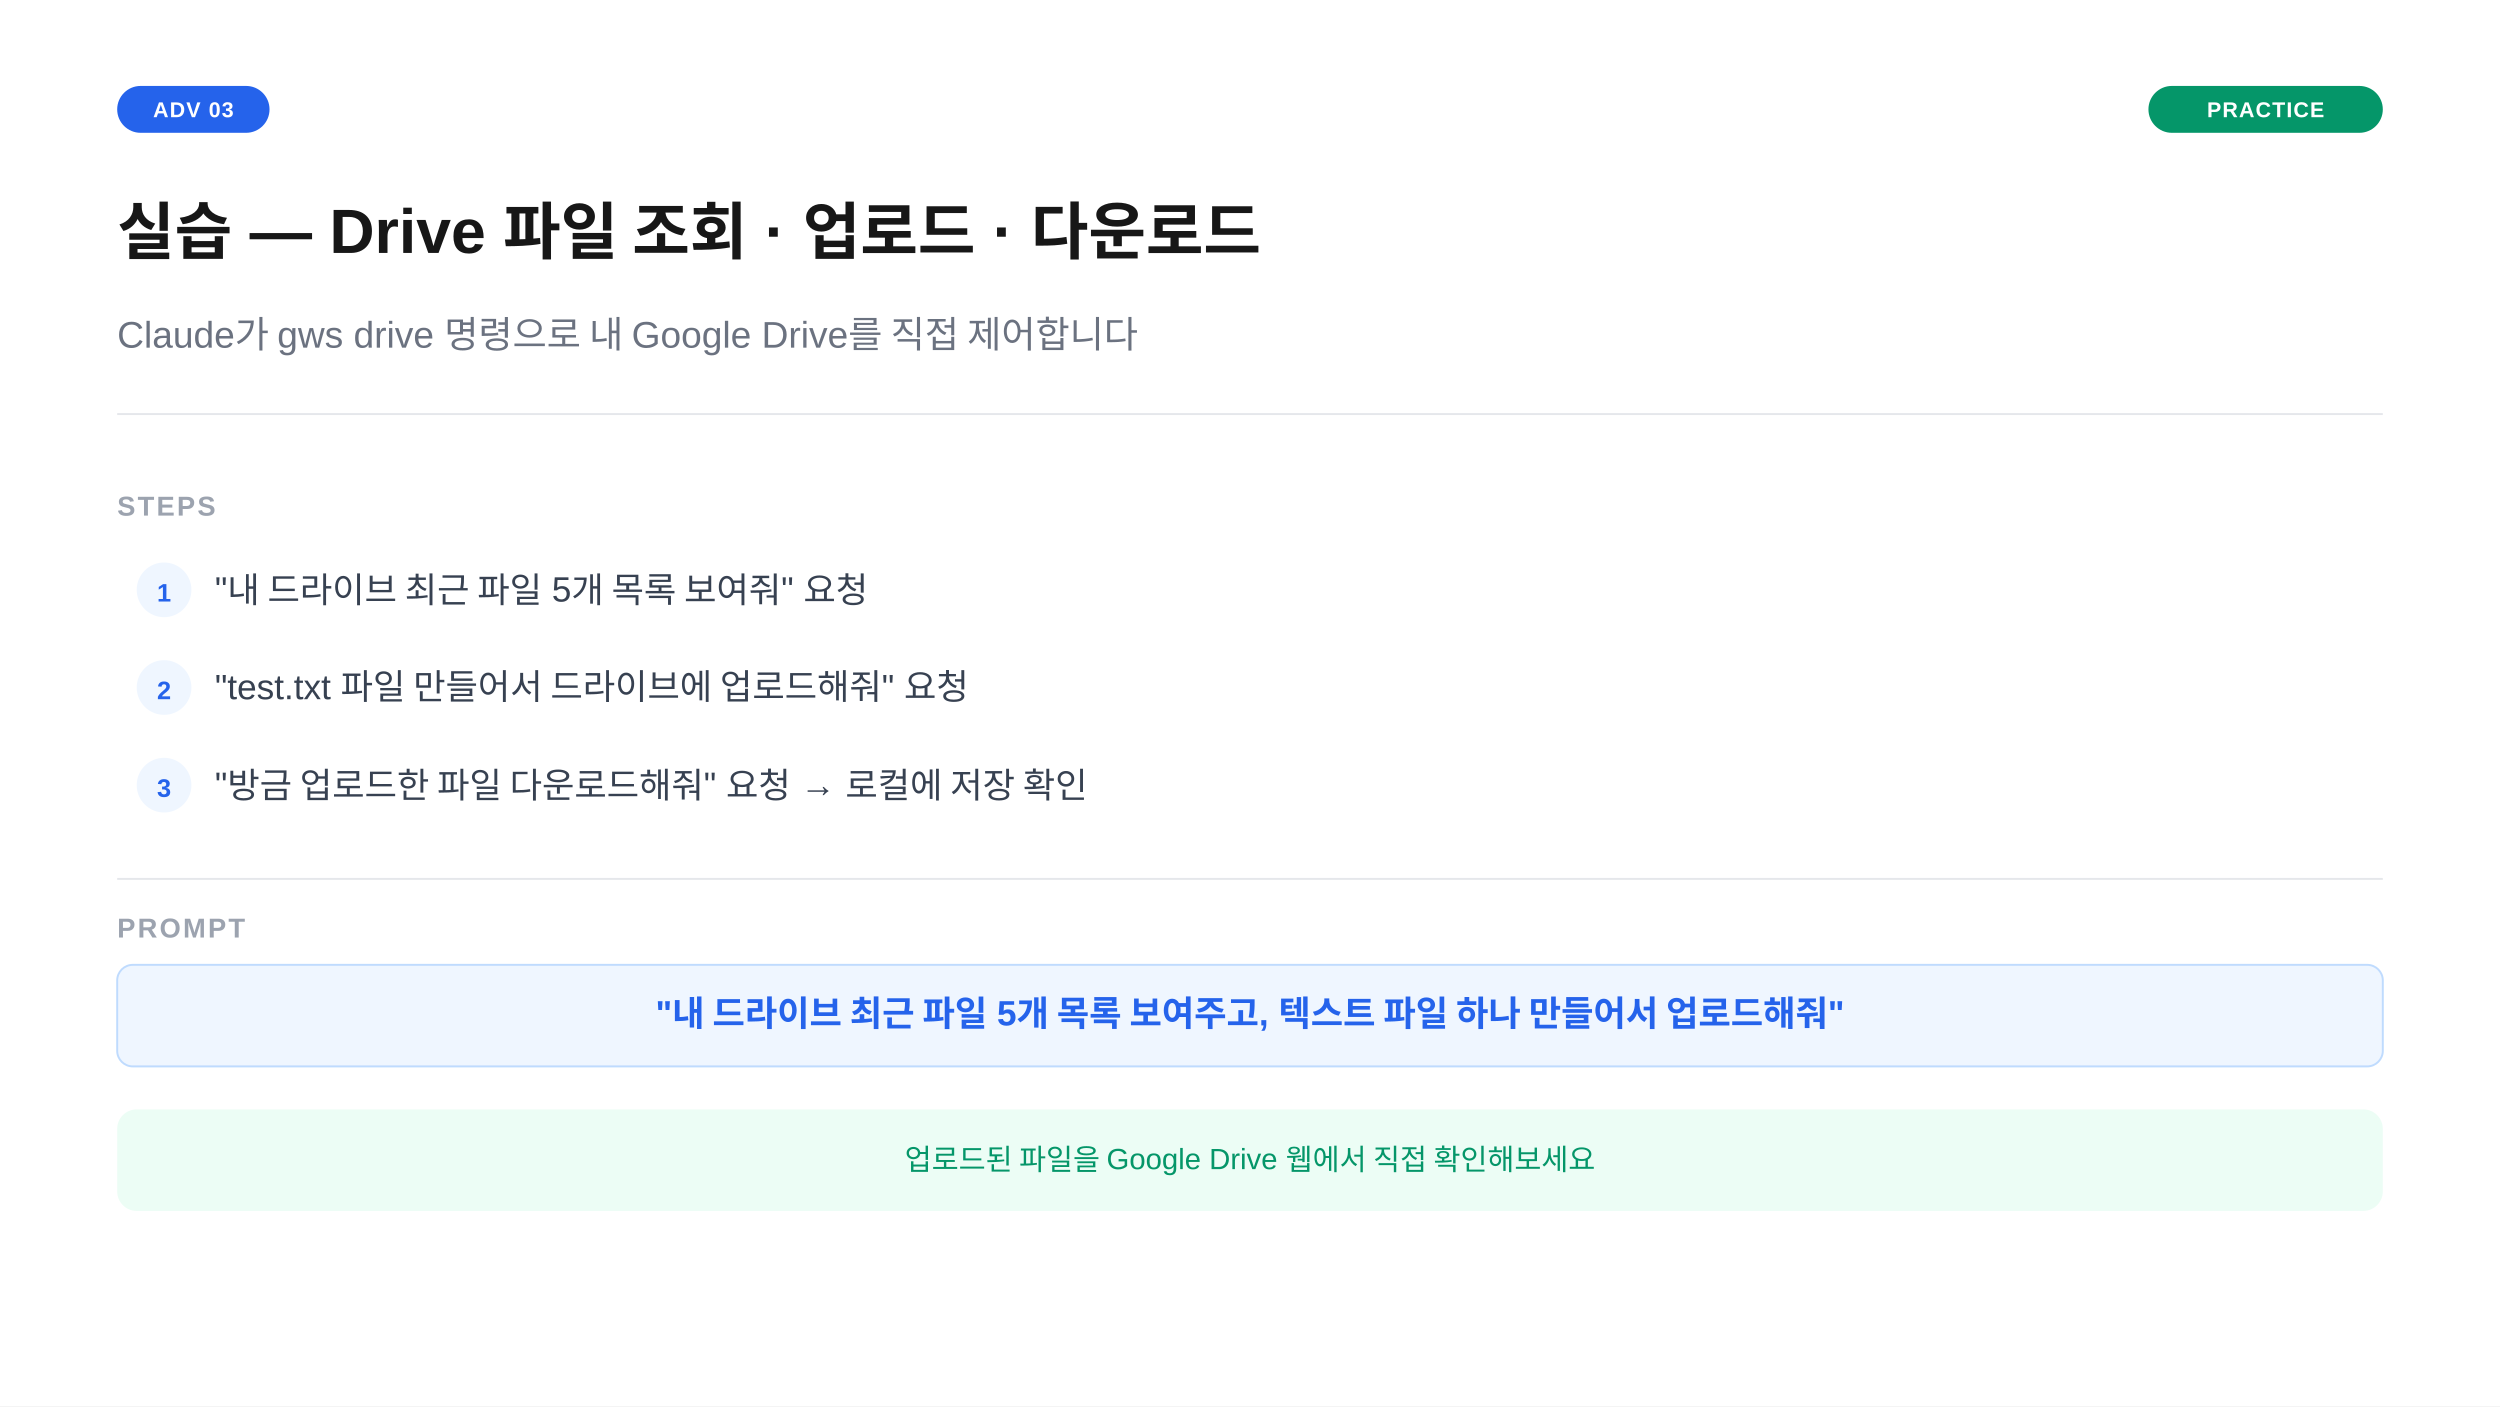
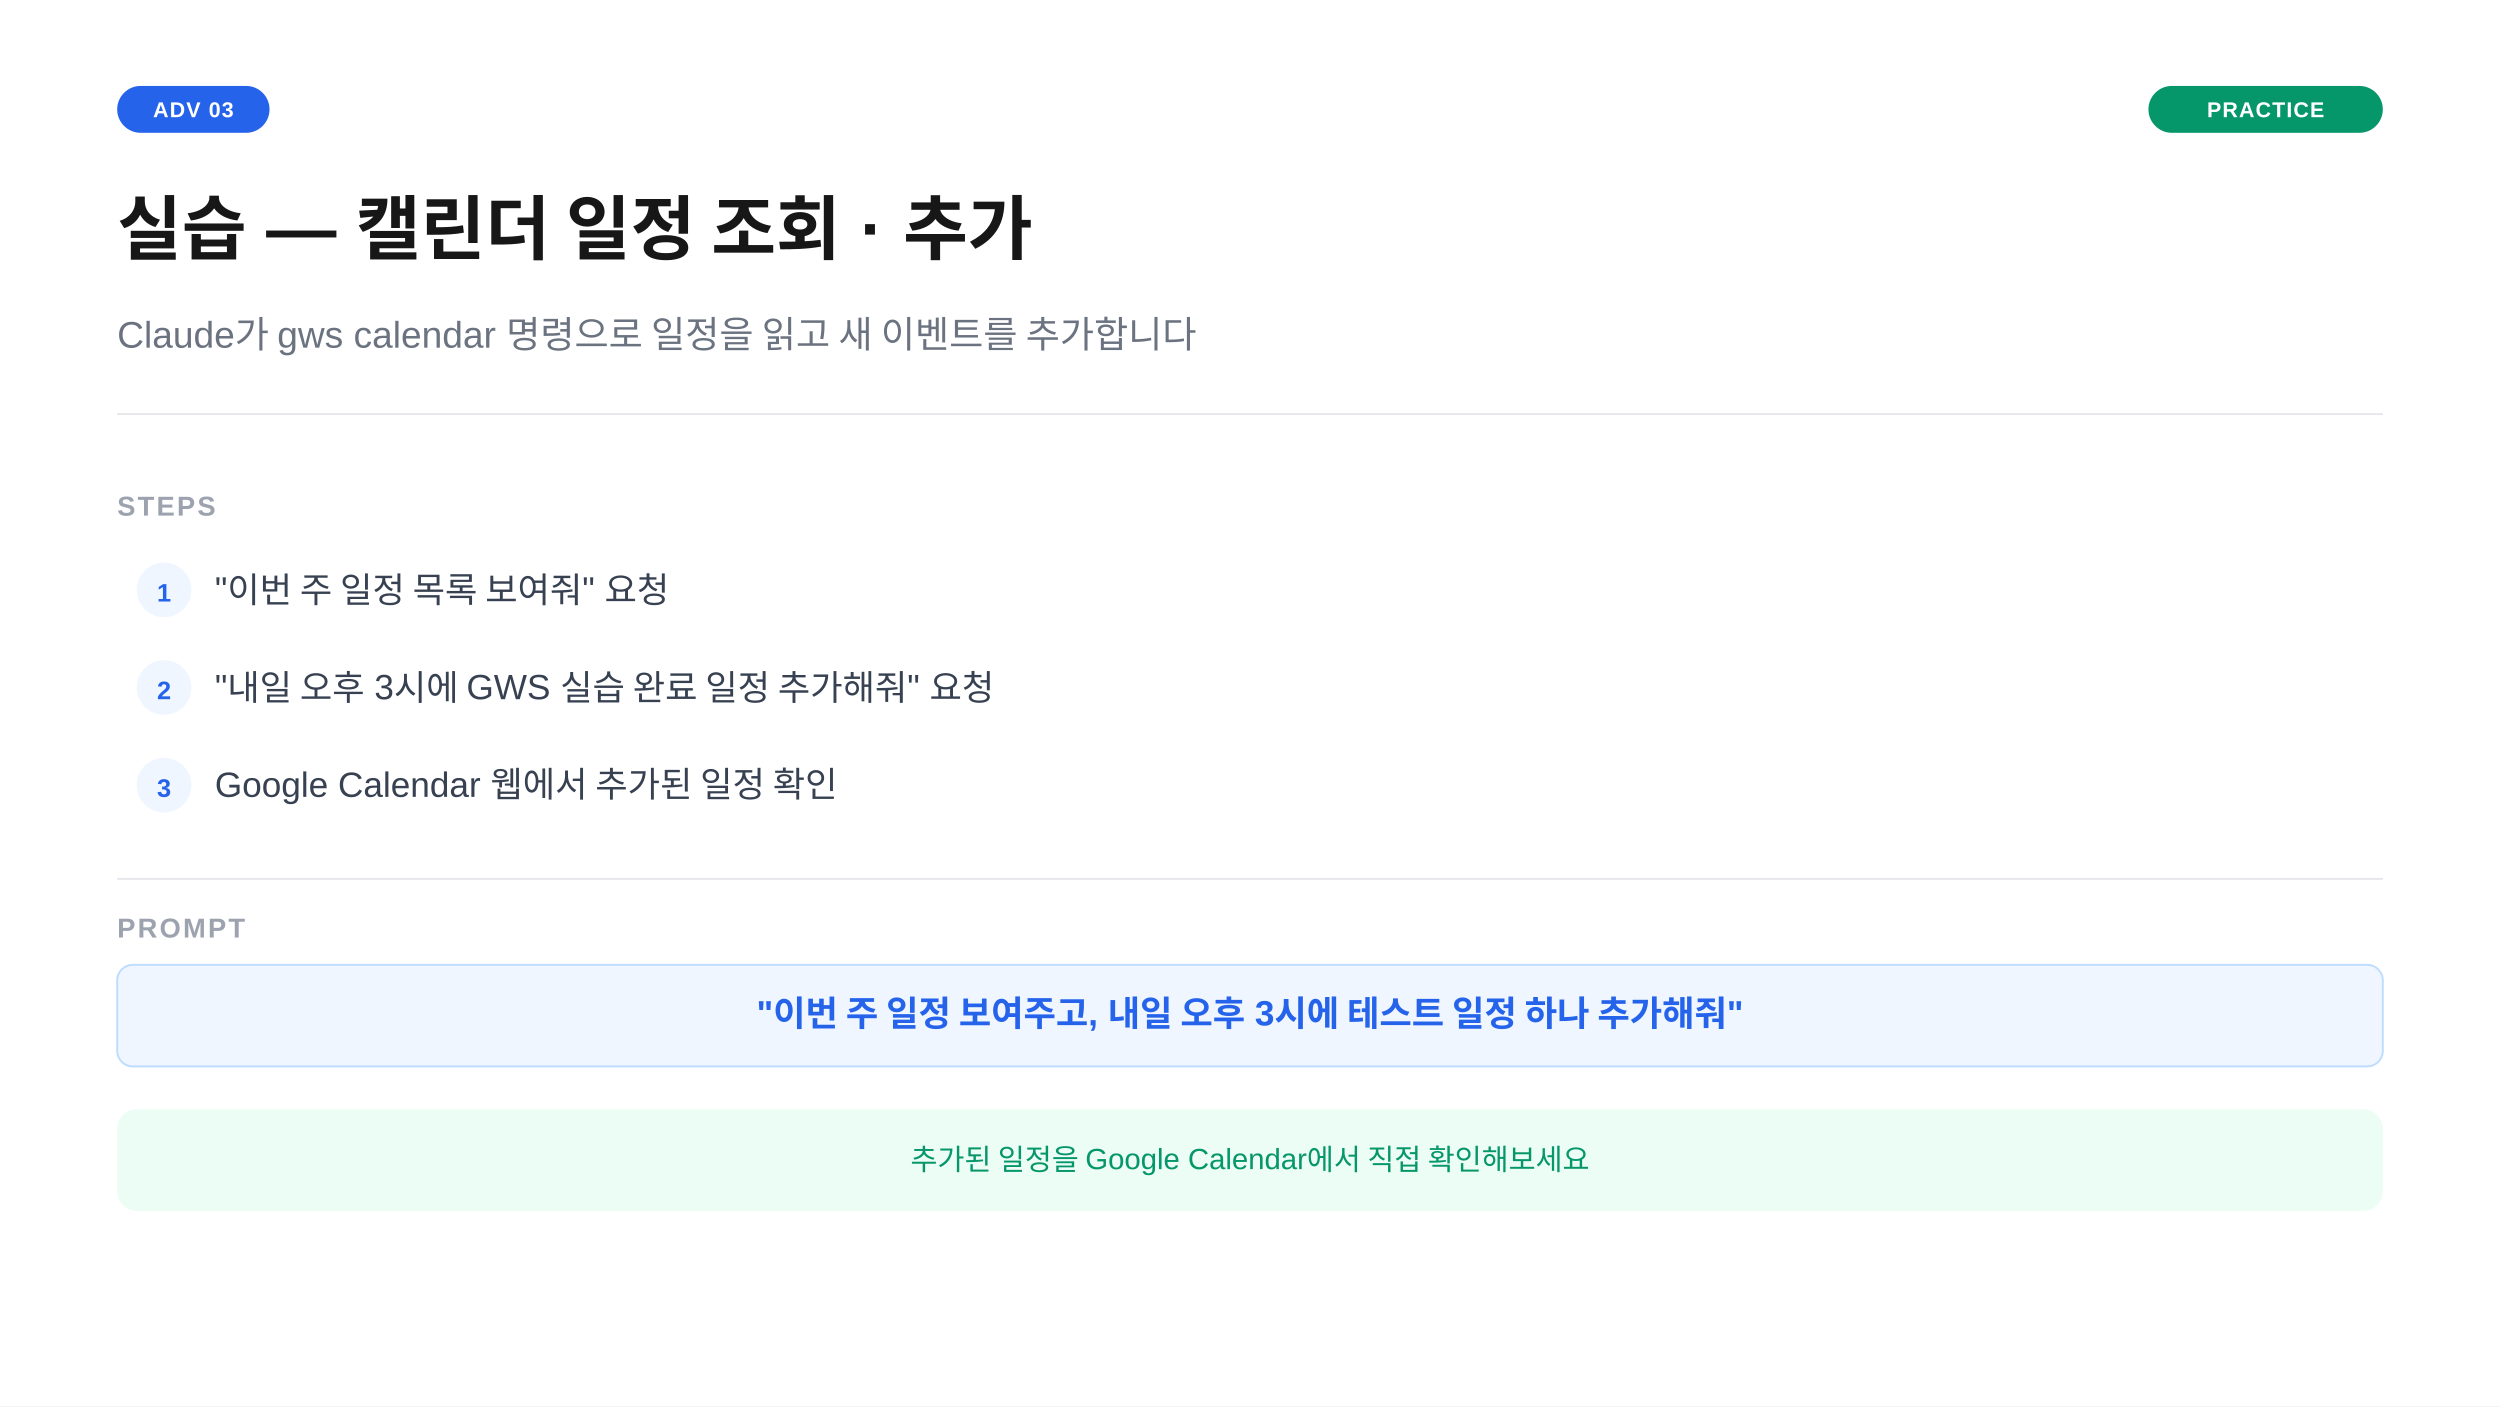
<svg xmlns="http://www.w3.org/2000/svg" width="1280" height="720" viewBox="0 0 1280 720">
  <rect width="1280" height="720" fill="#ffffff" />
  <rect x="60" y="44" width="78" height="24" rx="12" fill="#2563eb" />
  <text x="99" y="60" text-anchor="middle" font-family="-apple-system,BlinkMacSystemFont,'Segoe UI',Arial,sans-serif" font-size="11" font-weight="700" fill="#ffffff" letter-spacing="0.05em">ADV 03</text>
  <rect x="1100" y="44" width="120" height="24" rx="12" fill="#059669" />
  <text x="1160" y="60" text-anchor="middle" font-family="-apple-system,BlinkMacSystemFont,'Segoe UI',Arial,sans-serif" font-size="11" font-weight="700" fill="#ffffff" letter-spacing="0.05em">PRACTICE</text>
-   <text x="60" y="130" font-family="-apple-system,BlinkMacSystemFont,'Segoe UI',Arial,sans-serif" font-size="32" font-weight="700" fill="#171717">실습 — Drive 파일 조회 · 업로드 · 다운로드</text>
-   <text x="60" y="178" font-family="-apple-system,BlinkMacSystemFont,'Segoe UI',Arial,sans-serif" font-size="19" fill="#6b7280">Claude가 gws drive 명령으로 내 Google Drive를 직접 제어합니다</text>
+   <text x="60" y="130" font-family="-apple-system,BlinkMacSystemFont,'Segoe UI',Arial,sans-serif" font-size="36" font-weight="700" fill="#171717">실습 — 캘린더 일정 조회 · 추가</text>
+   <text x="60" y="178" font-family="-apple-system,BlinkMacSystemFont,'Segoe UI',Arial,sans-serif" font-size="19" fill="#6b7280">Claude가 gws calendar 명령으로 일정을 읽고 새 이벤트를 추가합니다</text>
  <line x1="60" y1="212" x2="1220" y2="212" stroke="#e5e7eb" stroke-width="1" />
  <text x="60" y="264" font-family="-apple-system,BlinkMacSystemFont,'Segoe UI',Arial,sans-serif" font-size="14" font-weight="600" fill="#9ca3af" letter-spacing="0.08em">STEPS</text>
  <circle cx="84" cy="302" r="14" fill="#eff6ff" />
  <text x="84" y="308" text-anchor="middle" font-family="-apple-system,BlinkMacSystemFont,'Segoe UI',Arial,sans-serif" font-size="13" font-weight="700" fill="#2563eb">1</text>
-   <text x="110" y="308" font-family="-apple-system,BlinkMacSystemFont,'Segoe UI',Arial,sans-serif" font-size="18" fill="#374151">"내 드라이브 최근 파일 5개 목록 보여줘" 요청</text>
+   <text x="110" y="308" font-family="-apple-system,BlinkMacSystemFont,'Segoe UI',Arial,sans-serif" font-size="18" fill="#374151">"이번 주 일정 목록 보여줘" 요청</text>
  <circle cx="84" cy="352" r="14" fill="#eff6ff" />
  <text x="84" y="358" text-anchor="middle" font-family="-apple-system,BlinkMacSystemFont,'Segoe UI',Arial,sans-serif" font-size="13" font-weight="700" fill="#2563eb">2</text>
-   <text x="110" y="358" font-family="-apple-system,BlinkMacSystemFont,'Segoe UI',Arial,sans-serif" font-size="18" fill="#374151">"test.txt 파일 만들어서 드라이브에 업로드해줘" 요청</text>
+   <text x="110" y="358" font-family="-apple-system,BlinkMacSystemFont,'Segoe UI',Arial,sans-serif" font-size="18" fill="#374151">"내일 오후 3시에 GWS 실습 완료 일정 추가해줘" 요청</text>
  <circle cx="84" cy="402" r="14" fill="#eff6ff" />
  <text x="84" y="408" text-anchor="middle" font-family="-apple-system,BlinkMacSystemFont,'Segoe UI',Arial,sans-serif" font-size="13" font-weight="700" fill="#2563eb">3</text>
-   <text x="110" y="408" font-family="-apple-system,BlinkMacSystemFont,'Segoe UI',Arial,sans-serif" font-size="18" fill="#374151">"방금 업로드한 파일 다운로드해줘" 요청 → 로컬에 저장 확인</text>
+   <text x="110" y="408" font-family="-apple-system,BlinkMacSystemFont,'Segoe UI',Arial,sans-serif" font-size="18" fill="#374151">Google Calendar 웹에서 추가된 일정 확인</text>
  <line x1="60" y1="450" x2="1220" y2="450" stroke="#e5e7eb" stroke-width="1" />
  <text x="60" y="480" font-family="-apple-system,BlinkMacSystemFont,'Segoe UI',Arial,sans-serif" font-size="14" font-weight="600" fill="#9ca3af" letter-spacing="0.08em">PROMPT</text>
  <rect x="60" y="494" width="1160" height="52" rx="8" fill="#eff6ff" stroke="#bfdbfe" stroke-width="1" />
-   <text x="640" y="525" text-anchor="middle" font-family="-apple-system,BlinkMacSystemFont,'Segoe UI',Arial,sans-serif" font-size="18" font-weight="600" fill="#2563eb">"내 드라이브 최근 파일 5개 목록 보여주고, 텍스트 파일 하나 만들어서 업로드해줘"</text>
+   <text x="640" y="525" text-anchor="middle" font-family="-apple-system,BlinkMacSystemFont,'Segoe UI',Arial,sans-serif" font-size="18" font-weight="600" fill="#2563eb">"이번 주 일정 보여주고, 내일 오후 3시에 테스트 일정 하나 추가해줘"</text>
  <rect x="60" y="568" width="1160" height="52" rx="10" fill="#ecfdf5" />
-   <text x="640" y="599" text-anchor="middle" font-family="-apple-system,BlinkMacSystemFont,'Segoe UI',Arial,sans-serif" font-size="15" fill="#059669">업로드된 파일을 Google Drive 웹에서 직접 확인해보세요</text>
+   <text x="640" y="599" text-anchor="middle" font-family="-apple-system,BlinkMacSystemFont,'Segoe UI',Arial,sans-serif" font-size="15" fill="#059669">추가된 일정을 Google Calendar에서 직접 확인해보세요</text>
</svg>
